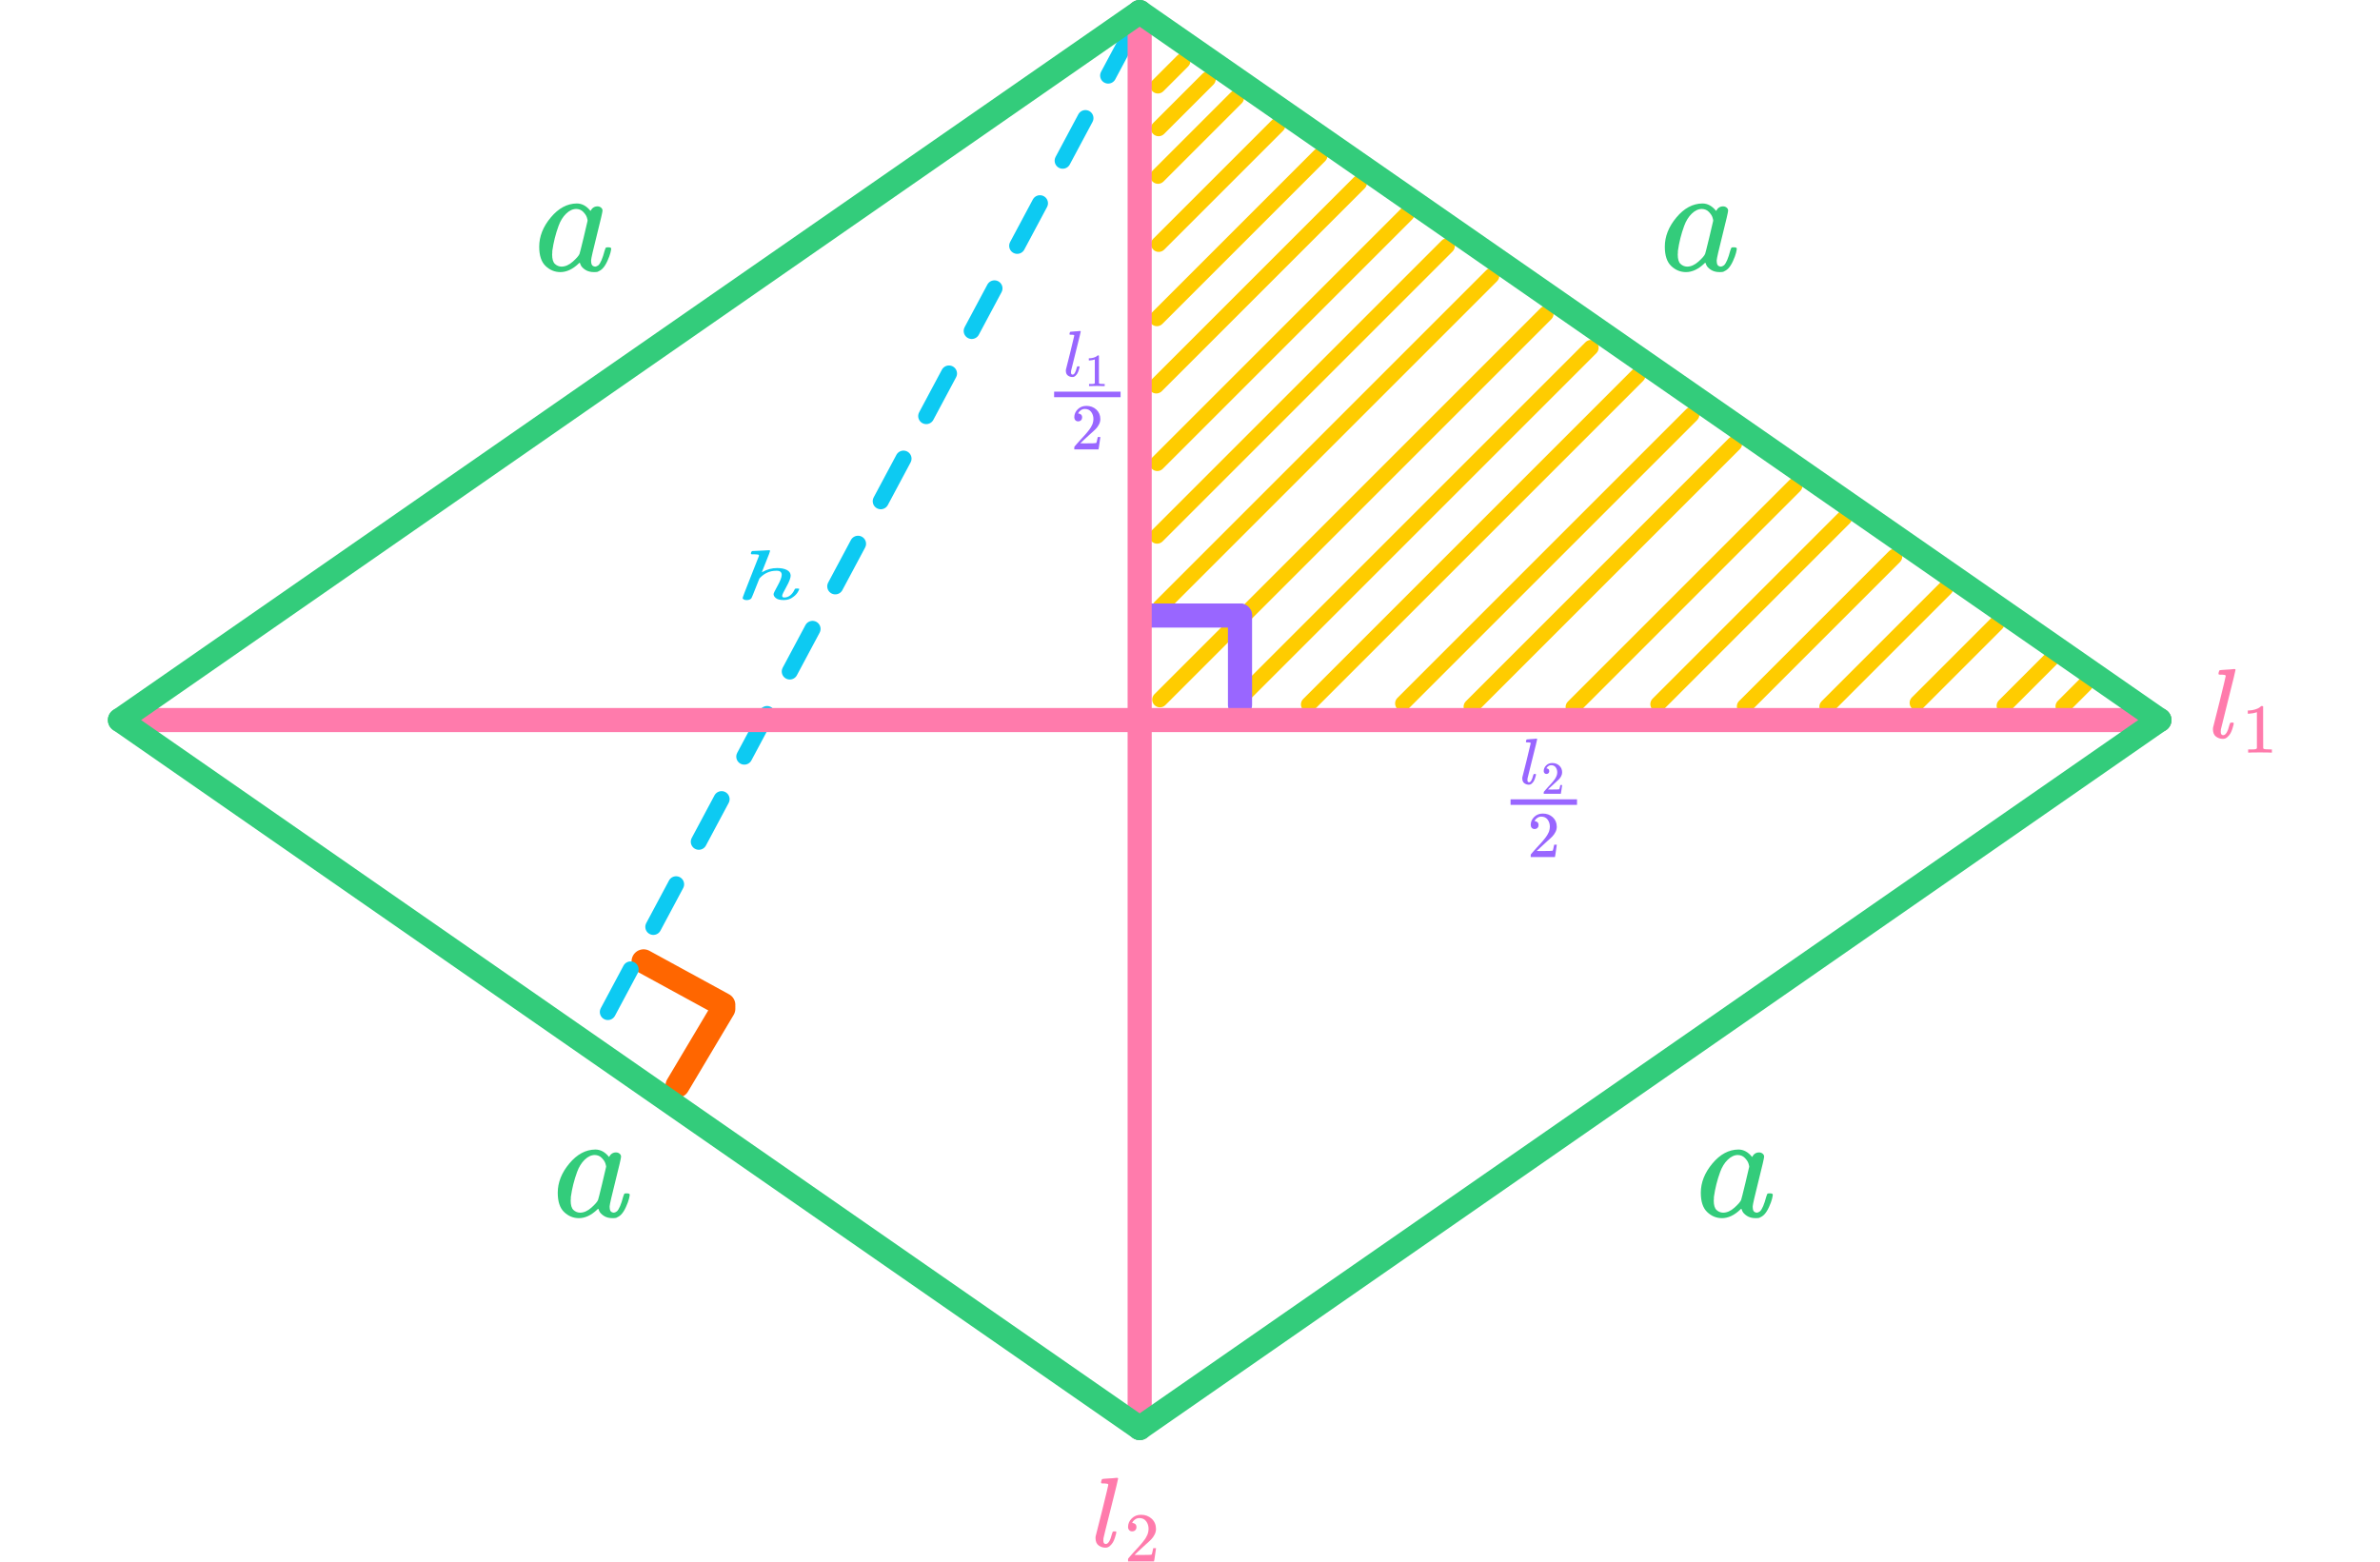
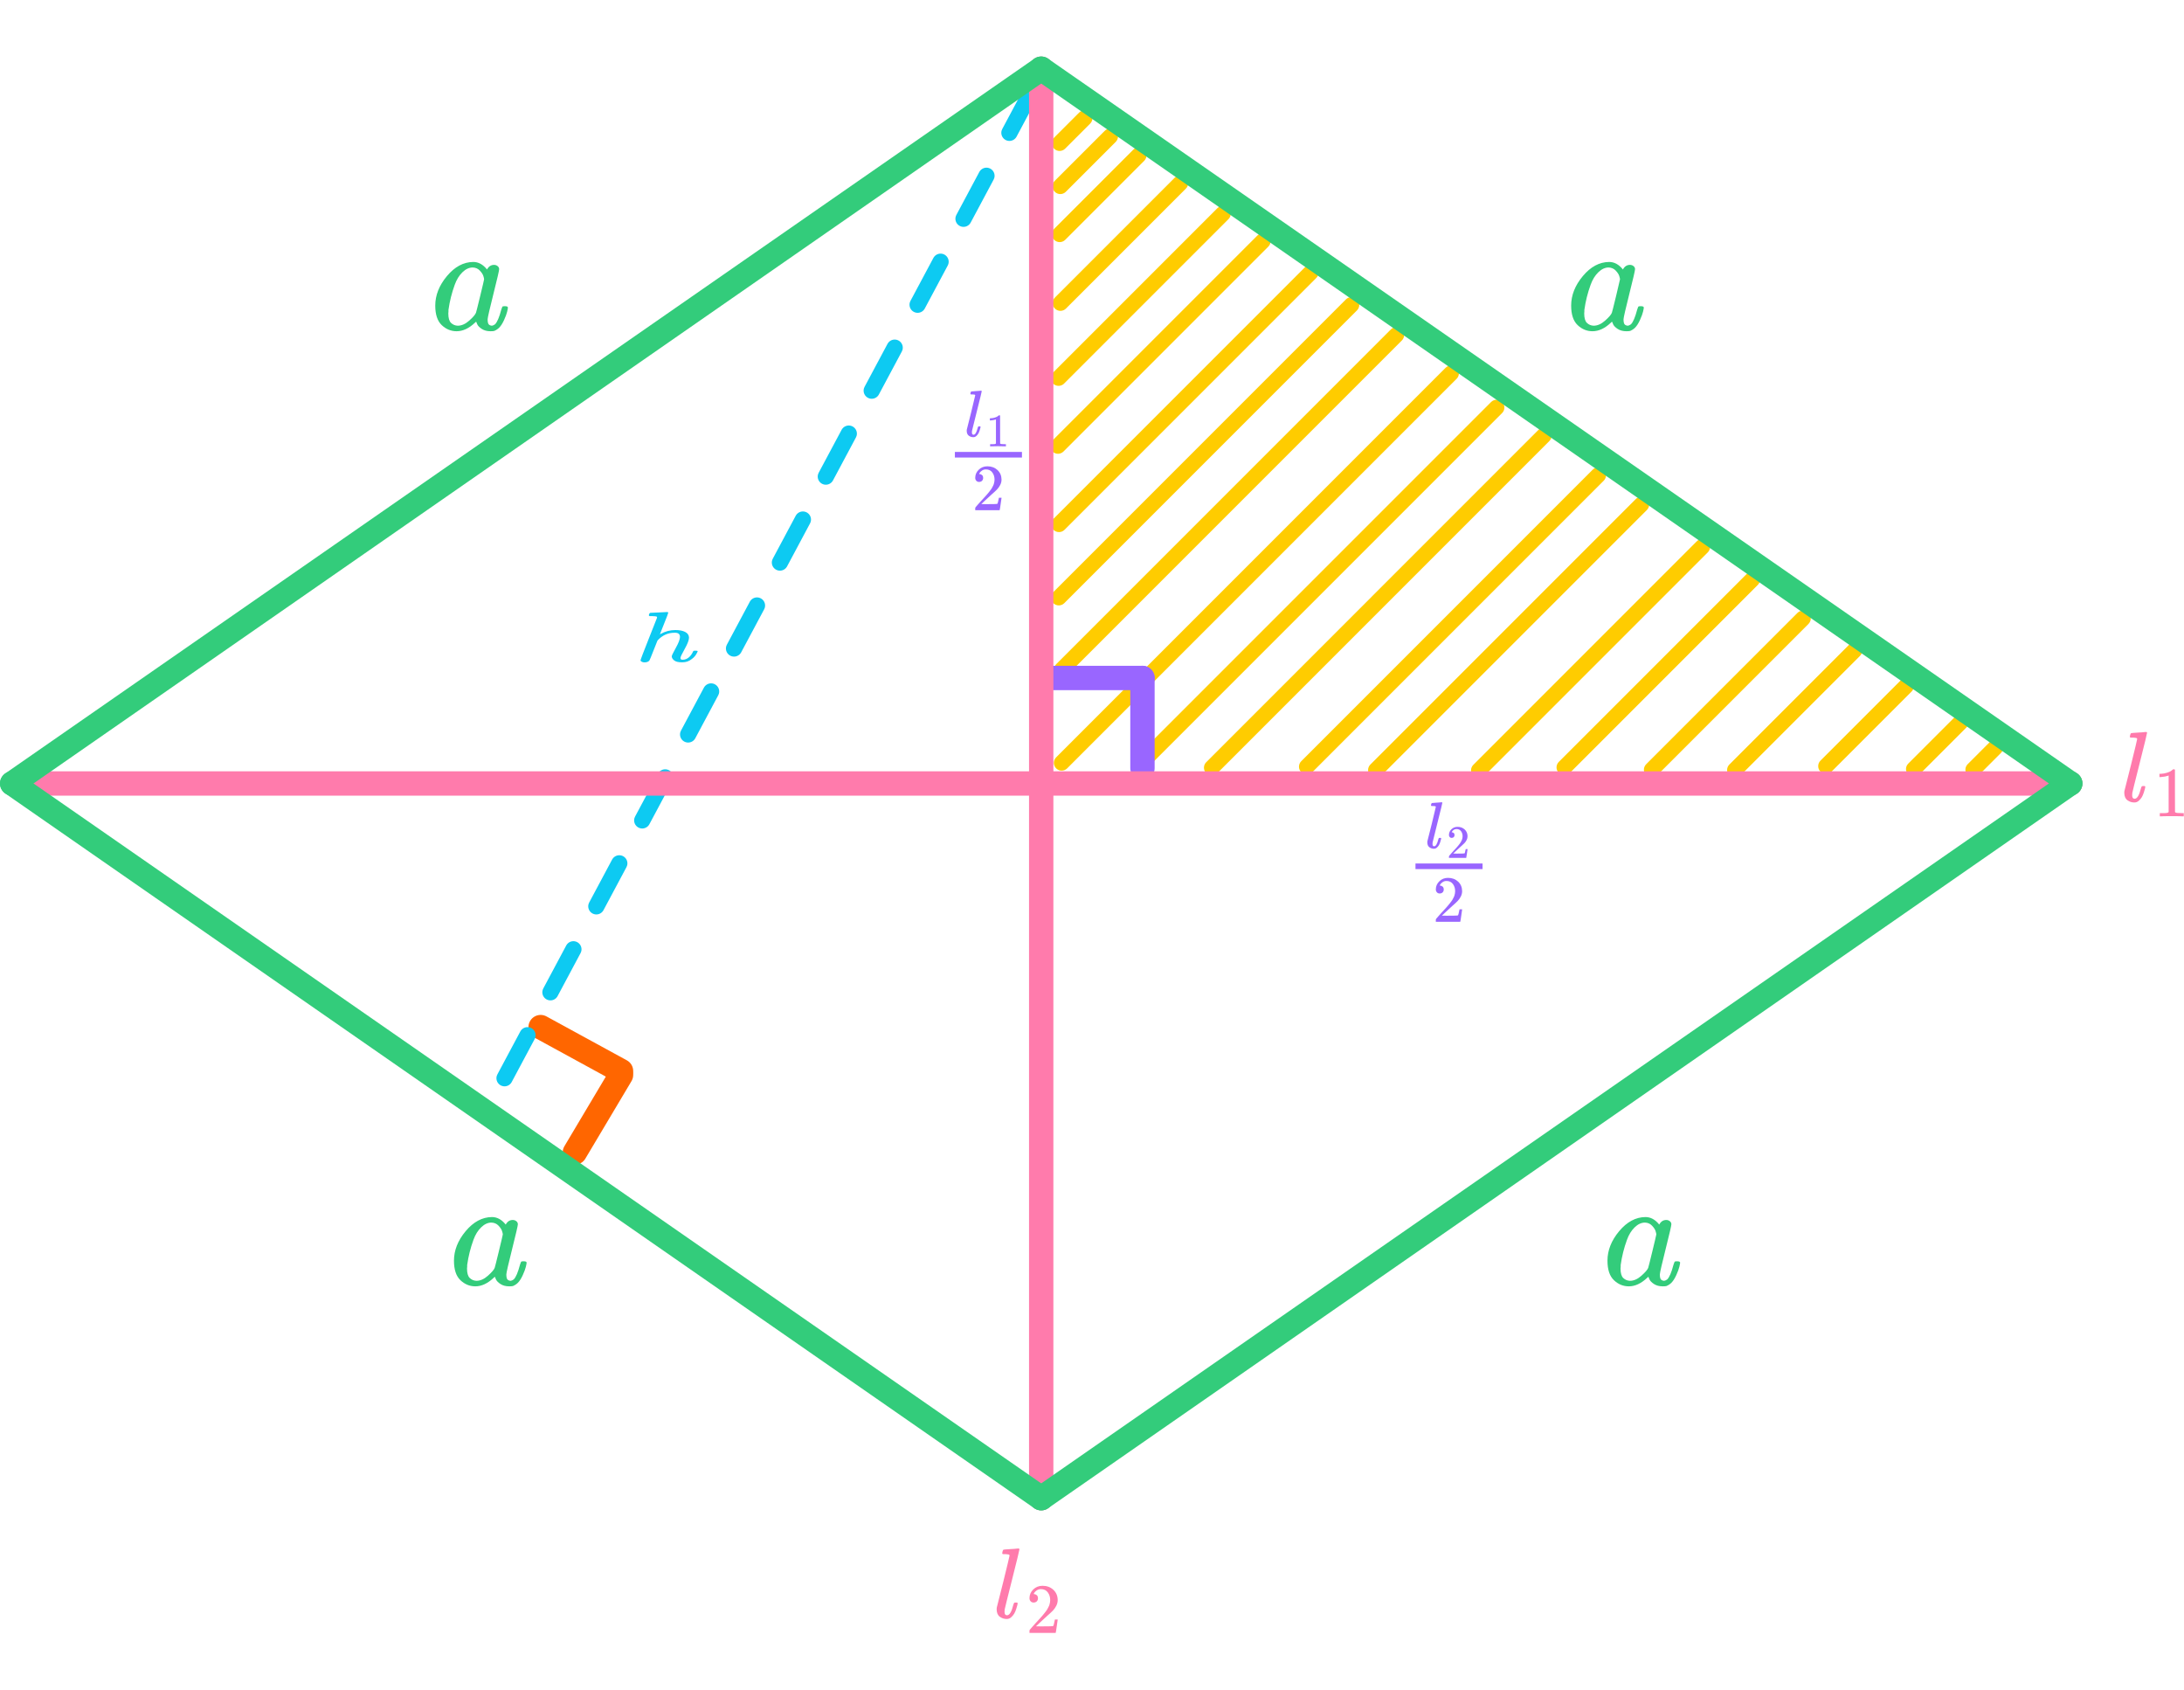
- <svg xmlns="http://www.w3.org/2000/svg" width="256" height="168" viewBox="0 0 1121 809" version="1.1" xml:space="preserve" style="fill-rule:evenodd;clip-rule:evenodd;stroke-linecap:round;stroke-linejoin:round;stroke-miterlimit:1.5;">
+ <svg xmlns="http://www.w3.org/2000/svg" width="256" height="198" viewBox="0 0 1121 809" version="1.1" xml:space="preserve" style="fill-rule:evenodd;clip-rule:evenodd;stroke-linecap:round;stroke-linejoin:round;stroke-miterlimit:1.5;">
  <path d="M295.072,562.347l23.682,-39.776" style="fill:none;stroke:#f60;stroke-width:12.5px;" />
  <path d="M318.754,520.571l-41.261,-22.536" style="fill:none;stroke:#f60;stroke-width:12.5px;" />
  <path d="M529.892,17.088l-278.237,520.872" style="fill:none;stroke:#0dcaf2;stroke-width:8.33px;stroke-linejoin:miter;stroke-dasharray:25,25,0,0,0,0;" />
  <g>
    <path id="MJX-45-TEX-I-1D44E" d="M825.083,617.892c0,-5.308 1.997,-10.353 5.991,-15.135c3.994,-4.783 8.488,-7.2 13.481,-7.253c2.68,0 5.045,1.288 7.094,3.863c0.841,-1.577 2.05,-2.365 3.627,-2.365c0.683,0 1.287,0.21 1.813,0.631c0.525,0.42 0.788,0.946 0.788,1.576c0,0.684 -0.972,4.888 -2.917,12.613c-1.944,7.726 -2.943,12.088 -2.995,13.086c-0,1.314 0.184,2.181 0.551,2.602c0.368,0.42 0.92,0.657 1.656,0.709c0.473,-0.052 0.998,-0.289 1.577,-0.709c1.103,-1.051 2.181,-3.574 3.232,-7.568c0.315,-1.051 0.578,-1.603 0.788,-1.655c0.105,-0.053 0.368,-0.079 0.788,-0.079l0.316,-0c0.998,-0 1.497,0.236 1.497,0.709c0,0.316 -0.131,1.025 -0.394,2.129c-0.263,1.103 -0.788,2.522 -1.576,4.257c-0.789,1.734 -1.63,3.048 -2.523,3.941c-0.683,0.683 -1.524,1.235 -2.523,1.656c-0.42,0.105 -1.051,0.157 -1.892,0.157c-1.786,0 -3.284,-0.394 -4.493,-1.182c-1.209,-0.789 -1.997,-1.603 -2.365,-2.444l-0.473,-1.182c-0.052,-0.053 -0.158,-0.027 -0.315,0.078c-0.105,0.105 -0.21,0.211 -0.316,0.316c-3.1,2.943 -6.253,4.414 -9.459,4.414c-2.891,0 -5.44,-1.051 -7.647,-3.153c-2.207,-2.102 -3.311,-5.439 -3.311,-10.012Zm25.069,-13.48c-0,-0.315 -0.132,-0.893 -0.395,-1.734c-0.262,-0.841 -0.867,-1.761 -1.813,-2.759c-0.946,-0.999 -2.154,-1.524 -3.626,-1.577c-1.839,0 -3.6,0.815 -5.282,2.444c-1.681,1.629 -2.995,3.758 -3.941,6.385c-1.524,4.152 -2.602,8.462 -3.232,12.929l-0,0.867c-0,0.42 -0.027,0.736 -0.079,0.946c-0,2.365 0.473,3.994 1.419,4.887c0.946,0.894 2.076,1.367 3.39,1.419c1.997,0 3.967,-0.867 5.912,-2.601c1.944,-1.734 3.101,-3.075 3.468,-4.021c0.106,-0.21 0.815,-3.021 2.129,-8.434c1.314,-5.414 1.997,-8.33 2.05,-8.751Z" style="fill:#33cc7b;fill-rule:nonzero;" />
    <path id="MJX-45-TEX-I-1D44E1" d="M233.012,617.892c-0,-5.308 1.997,-10.353 5.991,-15.135c3.994,-4.783 8.487,-7.2 13.48,-7.253c2.68,0 5.045,1.288 7.095,3.863c0.841,-1.577 2.049,-2.365 3.626,-2.365c0.683,0 1.288,0.21 1.813,0.631c0.526,0.42 0.788,0.946 0.788,1.576c0,0.684 -0.972,4.888 -2.916,12.613c-1.945,7.726 -2.943,12.088 -2.996,13.086c0,1.314 0.184,2.181 0.552,2.602c0.368,0.42 0.92,0.657 1.655,0.709c0.473,-0.052 0.999,-0.289 1.577,-0.709c1.104,-1.051 2.181,-3.574 3.232,-7.568c0.315,-1.051 0.578,-1.603 0.788,-1.655c0.105,-0.053 0.368,-0.079 0.789,-0.079l0.315,-0c0.998,-0 1.498,0.236 1.498,0.709c-0,0.316 -0.132,1.025 -0.394,2.129c-0.263,1.103 -0.789,2.522 -1.577,4.257c-0.788,1.734 -1.629,3.048 -2.523,3.941c-0.683,0.683 -1.524,1.235 -2.522,1.656c-0.421,0.105 -1.051,0.157 -1.892,0.157c-1.787,0 -3.285,-0.394 -4.494,-1.182c-1.208,-0.789 -1.997,-1.603 -2.365,-2.444l-0.472,-1.182c-0.053,-0.053 -0.158,-0.027 -0.316,0.078c-0.105,0.105 -0.21,0.211 -0.315,0.316c-3.101,2.943 -6.254,4.414 -9.46,4.414c-2.89,0 -5.439,-1.051 -7.647,-3.153c-2.207,-2.102 -3.31,-5.439 -3.31,-10.012Zm25.068,-13.48c-0,-0.315 -0.131,-0.893 -0.394,-1.734c-0.263,-0.841 -0.867,-1.761 -1.813,-2.759c-0.946,-0.999 -2.155,-1.524 -3.627,-1.577c-1.839,0 -3.6,0.815 -5.281,2.444c-1.682,1.629 -2.996,3.758 -3.942,6.385c-1.524,4.152 -2.601,8.462 -3.232,12.929l0,0.867c0,0.42 -0.026,0.736 -0.079,0.946c0,2.365 0.473,3.994 1.419,4.887c0.946,0.894 2.076,1.367 3.39,1.419c1.997,0 3.968,-0.867 5.912,-2.601c1.945,-1.734 3.101,-3.075 3.469,-4.021c0.105,-0.21 0.814,-3.021 2.128,-8.434c1.314,-5.414 1.997,-8.33 2.05,-8.751Z" style="fill:#33cc7b;fill-rule:nonzero;" />
    <path id="MJX-45-TEX-I-1D44E2" d="M223.409,127.795c-0,-5.308 1.997,-10.354 5.991,-15.136c3.994,-4.783 8.488,-7.2 13.48,-7.253c2.68,0 5.045,1.288 7.095,3.863c0.841,-1.576 2.05,-2.365 3.626,-2.365c0.683,0 1.288,0.21 1.813,0.631c0.526,0.42 0.789,0.946 0.789,1.576c-0,0.684 -0.973,4.888 -2.917,12.613c-1.945,7.726 -2.943,12.088 -2.996,13.087c0,1.313 0.184,2.181 0.552,2.601c0.368,0.42 0.92,0.657 1.656,0.709c0.473,-0.052 0.998,-0.289 1.576,-0.709c1.104,-1.051 2.181,-3.574 3.232,-7.568c0.316,-1.051 0.578,-1.603 0.789,-1.655c0.105,-0.053 0.368,-0.079 0.788,-0.079l0.315,-0c0.999,-0 1.498,0.236 1.498,0.709c0,0.316 -0.131,1.025 -0.394,2.129c-0.263,1.103 -0.788,2.522 -1.577,4.257c-0.788,1.734 -1.629,3.048 -2.522,3.941c-0.683,0.683 -1.524,1.235 -2.523,1.656c-0.42,0.105 -1.051,0.157 -1.892,0.157c-1.787,0 -3.284,-0.394 -4.493,-1.182c-1.209,-0.788 -1.997,-1.603 -2.365,-2.444l-0.473,-1.182c-0.053,-0.053 -0.158,-0.027 -0.315,0.078c-0.106,0.106 -0.211,0.211 -0.316,0.316c-3.101,2.943 -6.254,4.414 -9.46,4.414c-2.89,0 -5.439,-1.051 -7.646,-3.153c-2.207,-2.102 -3.311,-5.439 -3.311,-10.011Zm25.068,-13.481c0,-0.315 -0.131,-0.893 -0.394,-1.734c-0.263,-0.841 -0.867,-1.761 -1.813,-2.759c-0.946,-0.999 -2.155,-1.524 -3.626,-1.577c-1.84,0 -3.6,0.815 -5.282,2.444c-1.682,1.629 -2.996,3.758 -3.942,6.385c-1.524,4.152 -2.601,8.462 -3.232,12.929l0,0.867c0,0.42 -0.026,0.736 -0.078,0.946c-0,2.365 0.473,3.994 1.418,4.887c0.946,0.894 2.076,1.367 3.39,1.419c1.997,0 3.968,-0.867 5.913,-2.601c1.944,-1.734 3.1,-3.074 3.468,-4.02c0.105,-0.211 0.815,-3.022 2.129,-8.435c1.313,-5.413 1.997,-8.33 2.049,-8.751Z" style="fill:#33cc7b;fill-rule:nonzero;" />
    <path id="MJX-45-TEX-I-1D44E3" d="M806.44,127.795c-0,-5.308 1.997,-10.354 5.991,-15.136c3.994,-4.783 8.487,-7.2 13.48,-7.253c2.68,0 5.045,1.288 7.095,3.863c0.841,-1.576 2.049,-2.365 3.626,-2.365c0.683,0 1.288,0.21 1.813,0.631c0.526,0.42 0.788,0.946 0.788,1.576c0,0.684 -0.972,4.888 -2.916,12.613c-1.945,7.726 -2.943,12.088 -2.996,13.087c0,1.313 0.184,2.181 0.552,2.601c0.368,0.42 0.92,0.657 1.655,0.709c0.473,-0.052 0.999,-0.289 1.577,-0.709c1.104,-1.051 2.181,-3.574 3.232,-7.568c0.315,-1.051 0.578,-1.603 0.788,-1.655c0.105,-0.053 0.368,-0.079 0.789,-0.079l0.315,-0c0.999,-0 1.498,0.236 1.498,0.709c-0,0.316 -0.132,1.025 -0.394,2.129c-0.263,1.103 -0.789,2.522 -1.577,4.257c-0.788,1.734 -1.629,3.048 -2.523,3.941c-0.683,0.683 -1.524,1.235 -2.522,1.656c-0.421,0.105 -1.051,0.157 -1.892,0.157c-1.787,0 -3.285,-0.394 -4.494,-1.182c-1.208,-0.788 -1.997,-1.603 -2.364,-2.444l-0.473,-1.182c-0.053,-0.053 -0.158,-0.027 -0.316,0.078c-0.105,0.106 -0.21,0.211 -0.315,0.316c-3.101,2.943 -6.254,4.414 -9.46,4.414c-2.89,0 -5.439,-1.051 -7.647,-3.153c-2.207,-2.102 -3.31,-5.439 -3.31,-10.011Zm25.068,-13.481c-0,-0.315 -0.131,-0.893 -0.394,-1.734c-0.263,-0.841 -0.867,-1.761 -1.813,-2.759c-0.946,-0.999 -2.155,-1.524 -3.627,-1.577c-1.839,0 -3.6,0.815 -5.281,2.444c-1.682,1.629 -2.996,3.758 -3.942,6.385c-1.524,4.152 -2.601,8.462 -3.232,12.929l0,0.867c0,0.42 -0.026,0.736 -0.079,0.946c0,2.365 0.473,3.994 1.419,4.887c0.946,0.894 2.076,1.367 3.39,1.419c1.997,0 3.968,-0.867 5.912,-2.601c1.945,-1.734 3.101,-3.074 3.469,-4.02c0.105,-0.211 0.814,-3.022 2.128,-8.435c1.314,-5.413 1.997,-8.33 2.05,-8.751Z" style="fill:#33cc7b;fill-rule:nonzero;" />
    <g>
      <g>
        <path id="MJX-45-TEX-I-210E" d="M333.913,285.449c0.039,0 1.428,-0.061 4.169,-0.183c2.741,-0.122 4.15,-0.196 4.227,-0.22c0.463,-0 0.695,0.11 0.695,0.33c-0,0.269 -0.695,2.113 -2.085,5.534c-1.467,3.616 -2.2,5.46 -2.2,5.534c0,0.048 0.135,-0.013 0.405,-0.184c2.355,-1.319 4.864,-1.979 7.528,-1.979c2.084,0 3.763,0.33 5.037,0.99c1.274,0.659 1.93,1.624 1.969,2.895c-0,1.246 -0.733,3.176 -2.2,5.79c-1.467,2.615 -2.201,4.178 -2.201,4.691c0.039,0.342 0.135,0.574 0.29,0.697c0.154,0.122 0.444,0.183 0.868,0.183c1.081,-0 2.085,-0.367 3.011,-1.1c0.927,-0.733 1.68,-1.734 2.259,-3.005c0.115,-0.268 0.231,-0.427 0.347,-0.476c0.116,-0.049 0.425,-0.073 0.926,-0.073c0.772,-0 1.158,0.097 1.158,0.293c0,0.024 -0.077,0.207 -0.231,0.549c-0.618,1.442 -1.602,2.627 -2.953,3.555c-1.313,1.051 -2.876,1.576 -4.69,1.576l-0.29,0c-1.814,0 -3.127,-0.33 -3.937,-0.989c-0.811,-0.66 -1.216,-1.356 -1.216,-2.089c-0,-0.391 0.695,-1.833 2.084,-4.325c1.39,-2.492 2.104,-4.361 2.143,-5.607c-0,-1.441 -0.85,-2.162 -2.548,-2.162l-0.29,-0c-3.203,-0 -5.983,1.197 -8.338,3.591l-0.405,0.477l-1.969,4.947c-1.235,3.176 -1.949,4.911 -2.142,5.204c-0.502,0.66 -1.351,0.99 -2.548,0.99c-0.54,-0 -1.003,-0.11 -1.389,-0.33c-0.386,-0.22 -0.599,-0.44 -0.637,-0.66c-0,-0.342 1.409,-4.055 4.227,-11.141l4.284,-10.847c0,-0.318 -0.135,-0.514 -0.405,-0.587c-0.27,-0.073 -1.023,-0.134 -2.258,-0.183l-1.216,-0c-0.232,-0.147 -0.347,-0.244 -0.347,-0.293c-0,-0.049 0.038,-0.281 0.115,-0.697c0.193,-0.464 0.444,-0.696 0.753,-0.696Z" style="fill:#0dcaf2;fill-rule:nonzero;" />
      </g>
    </g>
    <g>
      <g>
        <g>
          <g>
            <path id="MJX-45-TEX-I-1D459" d="M735.281,404.137c-0,0.744 0.281,1.116 0.845,1.116c0.835,-0 1.545,-1.184 2.132,-3.552c0.135,-0.451 0.248,-0.688 0.338,-0.711c0.045,-0.022 0.158,-0.034 0.338,-0.034l0.542,0c0.067,0 0.124,0.023 0.169,0.068c0.045,0.045 0.067,0.124 0.067,0.237c-0.022,0.135 -0.056,0.316 -0.101,0.541c-0.045,0.226 -0.169,0.654 -0.372,1.286c-0.203,0.631 -0.429,1.161 -0.677,1.59c-0.248,0.428 -0.598,0.846 -1.049,1.252c-0.451,0.405 -0.969,0.597 -1.556,0.575c-0.812,-0 -1.567,-0.248 -2.266,-0.745c-0.7,-0.496 -1.061,-1.33 -1.083,-2.503c-0,-0.271 0.011,-0.462 0.034,-0.575l2.199,-8.728c1.421,-5.752 2.131,-8.717 2.131,-8.898c0,-0.068 -0.011,-0.124 -0.034,-0.169c-0.022,-0.045 -0.067,-0.09 -0.135,-0.135c-0.068,-0.045 -0.124,-0.068 -0.169,-0.068c-0.045,-0 -0.136,-0.011 -0.271,-0.034c-0.135,-0.022 -0.225,-0.034 -0.271,-0.034c-0.045,0 -0.146,-0.011 -0.304,-0.034c-0.158,-0.022 -0.271,-0.022 -0.338,0l-0.44,0c-0.068,0 -0.158,-0.011 -0.271,-0.033c-0.113,-0.023 -0.18,-0.057 -0.203,-0.102c-0.022,-0.045 -0.034,-0.113 -0.034,-0.203c0,-0.045 0.023,-0.203 0.068,-0.473c0.113,-0.429 0.237,-0.666 0.372,-0.711c0.136,-0.045 0.947,-0.113 2.436,-0.203c0.338,-0.022 0.722,-0.045 1.15,-0.068c0.429,-0.022 0.767,-0.056 1.015,-0.101c0.248,-0.045 0.372,-0.056 0.372,-0.034c0.271,0 0.406,0.09 0.406,0.271c0,0.248 -0.823,3.631 -2.469,10.149c-1.647,6.518 -2.493,9.935 -2.538,10.251l0,0.27c0,0.136 -0.011,0.248 -0.033,0.339l-0,0.203Z" style="fill:#96f;fill-rule:nonzero;" />
          </g>
          <g>
            <path id="MJX-45-TEX-N-32" d="M745.127,400.946c-0.43,0 -0.773,-0.143 -1.028,-0.43c-0.255,-0.287 -0.383,-0.638 -0.383,-1.053c0,-1.132 0.423,-2.113 1.268,-2.942c0.845,-0.829 1.897,-1.243 3.157,-1.243c1.451,-0 2.663,0.446 3.636,1.339c0.972,0.893 1.467,2.049 1.483,3.468c-0,0.686 -0.16,1.34 -0.479,1.961c-0.319,0.622 -0.701,1.164 -1.148,1.627c-0.446,0.462 -1.084,1.052 -1.913,1.77c-0.574,0.494 -1.372,1.228 -2.392,2.2l-1.411,1.34l1.817,0.024c2.504,-0 3.835,-0.04 3.995,-0.12c0.111,-0.032 0.303,-0.741 0.574,-2.129l-0,-0.071l0.957,-0l-0,0.071c-0.016,0.048 -0.12,0.774 -0.311,2.177c-0.192,1.403 -0.311,2.137 -0.359,2.2l-0,0.072l-8.874,0l0,-0.741c0,-0.112 0.048,-0.232 0.144,-0.359c0.095,-0.128 0.335,-0.407 0.717,-0.837c0.463,-0.511 0.861,-0.957 1.196,-1.34c0.144,-0.159 0.415,-0.454 0.813,-0.885c0.399,-0.43 0.67,-0.725 0.814,-0.885c0.143,-0.159 0.374,-0.422 0.693,-0.789c0.319,-0.367 0.542,-0.638 0.67,-0.813c0.127,-0.176 0.311,-0.415 0.55,-0.718c0.239,-0.303 0.407,-0.558 0.502,-0.765c0.096,-0.207 0.216,-0.439 0.359,-0.694c0.144,-0.255 0.247,-0.51 0.311,-0.765c0.064,-0.255 0.12,-0.494 0.167,-0.718c0.048,-0.223 0.072,-0.486 0.072,-0.789c0,-1.005 -0.271,-1.874 -0.813,-2.607c-0.542,-0.734 -1.316,-1.1 -2.32,-1.1c-0.526,-0 -0.989,0.135 -1.387,0.406c-0.399,0.271 -0.678,0.535 -0.837,0.79c-0.16,0.255 -0.24,0.406 -0.24,0.454c0,0.016 0.04,0.024 0.12,0.024c0.287,0 0.582,0.112 0.885,0.335c0.303,0.223 0.454,0.59 0.454,1.1c0,0.399 -0.127,0.734 -0.382,1.005c-0.255,0.271 -0.614,0.414 -1.077,0.43Z" style="fill:#96f;fill-rule:nonzero;" />
          </g>
        </g>
        <g>
          <path id="MJX-45-TEX-N-321" d="M738.977,429.474c-0.609,-0 -1.094,-0.203 -1.455,-0.609c-0.361,-0.406 -0.541,-0.902 -0.541,-1.489c-0,-1.601 0.597,-2.988 1.793,-4.161c1.195,-1.172 2.684,-1.759 4.465,-1.759c2.053,0 3.767,0.632 5.143,1.895c1.375,1.263 2.075,2.898 2.097,4.905c0,0.97 -0.225,1.895 -0.677,2.774c-0.451,0.88 -0.992,1.647 -1.623,2.301c-0.632,0.654 -1.534,1.488 -2.707,2.503c-0.812,0.699 -1.939,1.737 -3.383,3.113l-1.996,1.894l2.571,0.034c3.541,-0 5.424,-0.057 5.65,-0.169c0.158,-0.045 0.428,-1.049 0.812,-3.011l-0,-0.102l1.353,0l0,0.102c-0.022,0.067 -0.169,1.094 -0.44,3.078c-0.27,1.985 -0.439,3.023 -0.507,3.113l-0,0.101l-12.551,0l-0,-1.048c-0,-0.158 0.067,-0.328 0.203,-0.508c0.135,-0.18 0.473,-0.575 1.015,-1.184c0.654,-0.722 1.218,-1.353 1.691,-1.895c0.203,-0.225 0.587,-0.642 1.15,-1.251c0.564,-0.609 0.948,-1.026 1.151,-1.252c0.203,-0.226 0.53,-0.598 0.981,-1.116c0.451,-0.519 0.767,-0.903 0.947,-1.151c0.18,-0.248 0.44,-0.586 0.778,-1.015c0.338,-0.428 0.575,-0.789 0.711,-1.082c0.135,-0.293 0.304,-0.62 0.507,-0.981c0.203,-0.361 0.35,-0.722 0.44,-1.083c0.09,-0.361 0.169,-0.699 0.237,-1.015c0.067,-0.315 0.101,-0.688 0.101,-1.116c0,-1.421 -0.383,-2.65 -1.15,-3.688c-0.767,-1.037 -1.861,-1.556 -3.282,-1.556c-0.744,0 -1.398,0.192 -1.962,0.575c-0.564,0.384 -0.958,0.756 -1.184,1.117c-0.226,0.361 -0.338,0.575 -0.338,0.642c-0,0.023 0.056,0.034 0.169,0.034c0.406,0 0.823,0.158 1.252,0.474c0.428,0.316 0.642,0.834 0.642,1.556c0,0.564 -0.18,1.038 -0.541,1.421c-0.361,0.383 -0.868,0.586 -1.522,0.609Z" style="fill:#96f;fill-rule:nonzero;" />
        </g>
        <rect x="726.537" y="414.081" width="34.424" height="2.871" style="fill:#96f;" />
      </g>
    </g>
    <g>
      <g>
        <g>
          <path id="MJX-45-TEX-I-1D4591" d="M1094.4,379.172c0,1.129 0.428,1.693 1.283,1.693c1.266,0 2.344,-1.796 3.234,-5.388c0.205,-0.685 0.376,-1.044 0.513,-1.078c0.068,-0.034 0.239,-0.051 0.513,-0.051l0.821,-0c0.103,-0 0.188,0.034 0.257,0.102c0.068,0.069 0.102,0.188 0.102,0.36c-0.034,0.205 -0.085,0.479 -0.154,0.821c-0.068,0.342 -0.256,0.992 -0.564,1.95c-0.308,0.958 -0.65,1.762 -1.027,2.412c-0.376,0.65 -0.906,1.283 -1.59,1.899c-0.685,0.616 -1.472,0.907 -2.361,0.872c-1.232,0 -2.378,-0.376 -3.439,-1.129c-1.06,-0.752 -1.608,-2.018 -1.642,-3.798c-0,-0.41 0.017,-0.701 0.051,-0.872l3.336,-13.241c2.156,-8.725 3.233,-13.224 3.233,-13.497c0,-0.103 -0.017,-0.189 -0.051,-0.257c-0.034,-0.068 -0.103,-0.137 -0.205,-0.205c-0.103,-0.069 -0.188,-0.103 -0.257,-0.103c-0.068,0 -0.205,-0.017 -0.41,-0.051c-0.206,-0.035 -0.343,-0.052 -0.411,-0.052c-0.068,0 -0.222,-0.017 -0.462,-0.051c-0.239,-0.034 -0.41,-0.034 -0.513,0l-0.667,0c-0.103,0 -0.24,-0.017 -0.411,-0.051c-0.171,-0.034 -0.274,-0.086 -0.308,-0.154c-0.034,-0.069 -0.051,-0.171 -0.051,-0.308c-0,-0.069 0.034,-0.308 0.103,-0.719c0.171,-0.65 0.359,-1.009 0.564,-1.077c0.205,-0.069 1.437,-0.171 3.695,-0.308c0.513,-0.035 1.095,-0.069 1.745,-0.103c0.65,-0.034 1.163,-0.086 1.54,-0.154c0.376,-0.068 0.564,-0.085 0.564,-0.051c0.411,-0 0.616,0.137 0.616,0.41c0,0.377 -1.249,5.509 -3.746,15.397c-2.498,9.888 -3.781,15.071 -3.849,15.55l-0,0.411c-0,0.205 -0.017,0.376 -0.052,0.513l0,0.308Z" style="fill:#ff7bac;fill-rule:nonzero;" />
        </g>
        <g>
          <path id="MJX-45-TEX-N-31" d="M1113.12,368.926l-0.472,0.181c-0.339,0.121 -0.822,0.242 -1.451,0.363c-0.629,0.121 -1.331,0.206 -2.105,0.254l-0.689,-0l-0,-1.669l0.689,-0c1.137,-0.048 2.189,-0.23 3.157,-0.544c0.967,-0.315 1.645,-0.605 2.032,-0.871c0.387,-0.266 0.725,-0.532 1.016,-0.798c0.048,-0.073 0.193,-0.109 0.435,-0.109c0.218,-0 0.423,0.072 0.617,0.217l-0,10.849l0.036,10.886c0.17,0.169 0.315,0.278 0.436,0.326c0.121,0.049 0.411,0.097 0.87,0.145c0.46,0.049 1.21,0.073 2.25,0.073l0.943,-0l0,1.669l-0.399,0c-0.508,-0.073 -2.431,-0.109 -5.769,-0.109c-3.29,0 -5.189,0.036 -5.696,0.109l-0.436,0l0,-1.669l2.322,-0c0.387,-0 0.69,-0.012 0.907,-0.036c0.218,-0.025 0.412,-0.061 0.581,-0.109c0.169,-0.049 0.266,-0.073 0.29,-0.073c0.024,0 0.097,-0.06 0.218,-0.181c0.121,-0.121 0.193,-0.17 0.218,-0.145l-0,-18.759Z" style="fill:#ff7bac;fill-rule:nonzero;" />
        </g>
      </g>
    </g>
    <g>
      <g>
        <g>
          <path id="MJX-45-TEX-I-1D4592" d="M515.615,798.16c0,1.129 0.428,1.694 1.283,1.694c1.266,-0 2.344,-1.796 3.233,-5.389c0.206,-0.684 0.377,-1.043 0.514,-1.078c0.068,-0.034 0.239,-0.051 0.513,-0.051l0.821,-0c0.103,-0 0.188,0.034 0.257,0.103c0.068,0.068 0.102,0.188 0.102,0.359c-0.034,0.205 -0.085,0.479 -0.154,0.821c-0.068,0.342 -0.256,0.992 -0.564,1.95c-0.308,0.958 -0.65,1.762 -1.027,2.412c-0.376,0.65 -0.906,1.283 -1.591,1.899c-0.684,0.616 -1.471,0.907 -2.36,0.873c-1.232,-0 -2.378,-0.377 -3.439,-1.129c-1.061,-0.753 -1.608,-2.019 -1.642,-3.798c-0,-0.411 0.017,-0.702 0.051,-0.873l3.336,-13.241c2.156,-8.724 3.233,-13.223 3.233,-13.497c0,-0.103 -0.017,-0.188 -0.051,-0.257c-0.034,-0.068 -0.103,-0.137 -0.205,-0.205c-0.103,-0.068 -0.189,-0.103 -0.257,-0.103c-0.068,0 -0.205,-0.017 -0.411,-0.051c-0.205,-0.034 -0.342,-0.051 -0.41,-0.051c-0.069,-0 -0.222,-0.017 -0.462,-0.052c-0.239,-0.034 -0.411,-0.034 -0.513,0l-0.667,0c-0.103,0 -0.24,-0.017 -0.411,-0.051c-0.171,-0.034 -0.274,-0.085 -0.308,-0.154c-0.034,-0.068 -0.051,-0.171 -0.051,-0.308c-0,-0.068 0.034,-0.308 0.102,-0.718c0.172,-0.65 0.36,-1.01 0.565,-1.078c0.205,-0.069 1.437,-0.171 3.695,-0.308c0.513,-0.034 1.095,-0.068 1.745,-0.103c0.65,-0.034 1.163,-0.085 1.54,-0.154c0.376,-0.068 0.564,-0.085 0.564,-0.051c0.411,0 0.616,0.137 0.616,0.411c0,0.376 -1.249,5.508 -3.746,15.396c-2.498,9.888 -3.781,15.071 -3.849,15.55l-0,0.411c-0,0.205 -0.018,0.376 -0.052,0.513l0,0.308Z" style="fill:#ff7bac;fill-rule:nonzero;" />
        </g>
        <g>
          <path id="MJX-45-TEX-N-322" d="M530.553,793.32c-0.653,0 -1.173,-0.217 -1.56,-0.653c-0.387,-0.435 -0.581,-0.967 -0.581,-1.596c0,-1.718 0.641,-3.205 1.923,-4.463c1.282,-1.258 2.879,-1.887 4.79,-1.887c2.201,0 4.039,0.677 5.515,2.032c1.476,1.355 2.225,3.108 2.25,5.261c-0,1.04 -0.242,2.032 -0.726,2.975c-0.484,0.944 -1.064,1.766 -1.742,2.468c-0.677,0.701 -1.645,1.596 -2.902,2.685c-0.871,0.75 -2.081,1.862 -3.629,3.338l-2.141,2.032l2.758,0.036c3.798,0 5.818,-0.06 6.059,-0.181c0.17,-0.049 0.46,-1.125 0.871,-3.23l0,-0.108l1.452,-0l-0,0.108c-0.025,0.073 -0.182,1.174 -0.472,3.302c-0.29,2.129 -0.472,3.242 -0.544,3.339l-0,0.108l-13.462,0l0,-1.124c0,-0.17 0.073,-0.351 0.218,-0.545c0.145,-0.193 0.508,-0.617 1.088,-1.27c0.702,-0.774 1.307,-1.451 1.815,-2.032c0.217,-0.241 0.629,-0.689 1.233,-1.342c0.605,-0.653 1.016,-1.101 1.234,-1.343c0.218,-0.242 0.568,-0.641 1.052,-1.197c0.484,-0.556 0.823,-0.968 1.016,-1.234c0.194,-0.266 0.472,-0.629 0.835,-1.088c0.363,-0.46 0.617,-0.847 0.762,-1.161c0.145,-0.315 0.326,-0.665 0.544,-1.053c0.218,-0.387 0.375,-0.774 0.472,-1.161c0.096,-0.387 0.181,-0.749 0.254,-1.088c0.072,-0.339 0.109,-0.738 0.109,-1.198c-0,-1.523 -0.412,-2.842 -1.234,-3.955c-0.823,-1.112 -1.996,-1.669 -3.52,-1.669c-0.798,0 -1.499,0.206 -2.104,0.617c-0.605,0.411 -1.028,0.811 -1.27,1.198c-0.242,0.387 -0.363,0.616 -0.363,0.689c-0,0.024 0.06,0.036 0.181,0.036c0.436,0 0.883,0.17 1.343,0.508c0.46,0.339 0.689,0.895 0.689,1.669c0,0.605 -0.193,1.113 -0.58,1.524c-0.387,0.412 -0.932,0.629 -1.633,0.653Z" style="fill:#ff7bac;fill-rule:nonzero;" />
        </g>
      </g>
    </g>
    <path d="M553.899,28.763c1.561,-1.561 4.096,-1.561 5.657,0c1.561,1.561 1.561,4.096 0,5.657l-12.854,12.855c-1.561,1.561 -4.096,1.561 -5.657,-0c-1.561,-1.561 -1.561,-4.096 -0,-5.657l12.854,-12.855Z" style="fill:#fc0;" />
    <path d="M567.021,38.133c1.561,-1.561 4.096,-1.561 5.657,0c1.561,1.561 1.561,4.096 -0,5.657l-25.616,25.616c-1.561,1.561 -4.096,1.561 -5.657,0c-1.561,-1.561 -1.561,-4.096 0,-5.657l25.616,-25.616Z" style="fill:#fc0;" />
    <path d="M581.645,47.844c1.561,-1.561 4.096,-1.561 5.657,0c1.561,1.562 1.561,4.096 -0,5.657l-40.554,40.555c-1.561,1.561 -4.096,1.561 -5.657,-0c-1.561,-1.561 -1.561,-4.096 -0,-5.657l40.554,-40.555Z" style="fill:#fc0;" />
    <path d="M603.062,62.077c1.561,-1.561 4.096,-1.561 5.657,0c1.561,1.561 1.561,4.096 -0,5.657l-61.595,61.595c-1.561,1.561 -4.095,1.561 -5.657,-0c-1.561,-1.561 -1.561,-4.096 0,-5.657l61.595,-61.595Z" style="fill:#fc0;" />
    <path d="M624.884,77.788c1.561,-1.561 4.096,-1.561 5.657,-0c1.561,1.561 1.561,4.096 -0,5.657l-84.371,84.371c-1.561,1.561 -4.096,1.561 -5.657,-0c-1.561,-1.561 -1.561,-4.096 0,-5.657l84.371,-84.371Z" style="fill:#fc0;" />
    <path d="M645.353,91.874c1.561,-1.561 4.096,-1.561 5.657,-0c1.561,1.561 1.561,4.096 0,5.657l-105.138,105.138c-1.561,1.561 -4.096,1.561 -5.657,-0c-1.561,-1.561 -1.561,-4.096 0,-5.657l105.138,-105.138Z" style="fill:#fc0;" />
    <path d="M669.981,107.951c1.561,-1.561 4.096,-1.561 5.657,0c1.561,1.561 1.561,4.096 -0,5.657l-129.248,129.248c-1.561,1.561 -4.096,1.561 -5.657,0c-1.561,-1.561 -1.561,-4.096 -0,-5.657l129.248,-129.248Z" style="fill:#fc0;" />
    <path d="M690.853,124.604c1.561,-1.561 4.095,-1.561 5.656,0c1.562,1.561 1.562,4.096 0,5.657l-150.219,150.22c-1.561,1.561 -4.096,1.561 -5.657,-0c-1.561,-1.561 -1.561,-4.096 0,-5.657l150.22,-150.22Z" style="fill:#fc0;" />
    <path d="M713.898,140.025c1.561,-1.561 4.095,-1.561 5.657,0c1.561,1.561 1.561,4.096 -0,5.657l-171.707,171.707c-1.561,1.561 -4.096,1.561 -5.657,-0c-1.561,-1.561 -1.561,-4.096 -0,-5.657l171.707,-171.707Z" style="fill:#fc0;" />
    <path d="M742.003,159.7c1.561,-1.561 4.095,-1.561 5.657,0c1.561,1.562 1.561,4.096 -0,5.657l-199.906,199.906c-1.561,1.561 -4.096,1.561 -5.657,-0c-1.561,-1.561 -1.561,-4.096 0,-5.657l199.906,-199.906Z" style="fill:#fc0;" />
    <path d="M765.346,177.281c1.561,-1.561 4.096,-1.561 5.657,-0c1.561,1.561 1.561,4.095 -0,5.656l-183.949,183.949c-1.561,1.561 -4.095,1.561 -5.657,-0c-1.561,-1.561 -1.561,-4.096 0,-5.657l183.949,-183.948Z" style="fill:#fc0;" />
    <path d="M789.576,191.657c1.561,-1.561 4.096,-1.561 5.657,0c1.561,1.561 1.561,4.096 0,5.657l-170.445,170.445c-1.561,1.561 -4.096,1.561 -5.657,0c-1.561,-1.561 -1.561,-4.095 0,-5.656l170.445,-170.446Z" style="fill:#fc0;" />
    <path d="M817.514,211.981c1.561,-1.561 4.096,-1.561 5.657,0c1.561,1.561 1.561,4.096 0,5.657l-149.604,149.604c-1.561,1.561 -4.096,1.561 -5.657,0c-1.561,-1.561 -1.561,-4.096 0,-5.657l149.604,-149.604Z" style="fill:#fc0;" />
    <path d="M839.653,227.029c1.561,-1.561 4.096,-1.561 5.657,-0c1.561,1.561 1.561,4.095 -0,5.656l-136.275,136.275c-1.561,1.561 -4.095,1.561 -5.656,-0c-1.561,-1.561 -1.561,-4.096 -0,-5.657l136.274,-136.274Z" style="fill:#fc0;" />
    <path d="M870.909,248.77c1.561,-1.561 4.096,-1.561 5.657,0c1.561,1.561 1.561,4.096 -0,5.657l-114.688,114.688c-1.561,1.561 -4.096,1.561 -5.657,-0c-1.561,-1.561 -1.561,-4.096 0,-5.657l114.688,-114.688Z" style="fill:#fc0;" />
    <path d="M896.613,265.436c1.561,-1.561 4.096,-1.561 5.657,-0c1.561,1.561 1.561,4.096 -0,5.657l-96.508,96.507c-1.561,1.561 -4.095,1.561 -5.657,0c-1.561,-1.561 -1.561,-4.095 0,-5.657l96.508,-96.507Z" style="fill:#fc0;" />
    <path d="M922.6,285.492c1.561,-1.561 4.096,-1.561 5.657,0c1.561,1.561 1.561,4.096 -0,5.657l-77.653,77.653c-1.561,1.561 -4.096,1.561 -5.657,-0c-1.561,-1.561 -1.561,-4.096 0,-5.657l77.653,-77.653Z" style="fill:#fc0;" />
    <path d="M949.009,301.929c1.561,-1.561 4.096,-1.561 5.657,-0c1.561,1.561 1.561,4.096 -0,5.657l-61.357,61.357c-1.561,1.561 -4.096,1.561 -5.657,-0c-1.561,-1.561 -1.561,-4.096 -0,-5.657l61.357,-61.357Z" style="fill:#fc0;" />
    <path d="M975.505,320.199c1.561,-1.561 4.096,-1.561 5.657,0c1.561,1.562 1.561,4.096 0,5.657l-41.092,41.093c-1.561,1.561 -4.096,1.561 -5.657,-0c-1.561,-1.561 -1.561,-4.096 0,-5.657l41.092,-41.093Z" style="fill:#fc0;" />
    <path d="M1003.62,338.663c1.561,-1.561 4.095,-1.561 5.657,-0c1.561,1.561 1.561,4.096 -0,5.657l-24.143,24.142c-1.561,1.561 -4.096,1.561 -5.657,0c-1.561,-1.561 -1.561,-4.096 0,-5.657l24.143,-24.142Z" style="fill:#fc0;" />
    <path d="M1021.35,351.732c1.561,-1.561 4.096,-1.561 5.657,0c1.561,1.561 1.561,4.096 0,5.657l-11.378,11.379c-1.561,1.561 -4.096,1.561 -5.657,-0c-1.561,-1.561 -1.561,-4.096 -0,-5.657l11.378,-11.379Z" style="fill:#fc0;" />
    <g>
      <g>
        <g>
          <g>
            <path id="MJX-45-TEX-I-1D4593" d="M498.863,192.947c0,0.744 0.282,1.116 0.846,1.116c0.835,0 1.545,-1.184 2.131,-3.552c0.136,-0.451 0.249,-0.688 0.339,-0.711c0.045,-0.022 0.158,-0.033 0.338,-0.033l0.541,-0c0.068,-0 0.124,0.022 0.17,0.067c0.045,0.045 0.067,0.124 0.067,0.237c-0.022,0.135 -0.056,0.316 -0.101,0.541c-0.045,0.226 -0.169,0.654 -0.372,1.286c-0.203,0.631 -0.429,1.161 -0.677,1.59c-0.248,0.428 -0.598,0.846 -1.049,1.252c-0.451,0.406 -0.97,0.597 -1.556,0.575c-0.812,-0 -1.567,-0.248 -2.267,-0.744c-0.699,-0.497 -1.06,-1.331 -1.082,-2.504c-0,-0.271 0.011,-0.462 0.034,-0.575l2.199,-8.728c1.42,-5.751 2.131,-8.717 2.131,-8.898c-0,-0.067 -0.011,-0.124 -0.034,-0.169c-0.022,-0.045 -0.068,-0.09 -0.135,-0.135c-0.068,-0.045 -0.124,-0.068 -0.169,-0.068c-0.045,0 -0.136,-0.011 -0.271,-0.034c-0.135,-0.022 -0.226,-0.034 -0.271,-0.034c-0.045,0 -0.146,-0.011 -0.304,-0.033c-0.158,-0.023 -0.271,-0.023 -0.338,-0l-0.44,-0c-0.068,-0 -0.158,-0.012 -0.271,-0.034c-0.113,-0.023 -0.18,-0.057 -0.203,-0.102c-0.022,-0.045 -0.034,-0.112 -0.034,-0.203c0,-0.045 0.023,-0.203 0.068,-0.473c0.113,-0.429 0.237,-0.666 0.372,-0.711c0.135,-0.045 0.947,-0.113 2.436,-0.203c0.338,-0.022 0.722,-0.045 1.15,-0.067c0.429,-0.023 0.767,-0.057 1.015,-0.102c0.248,-0.045 0.372,-0.056 0.372,-0.034c0.271,0 0.406,0.091 0.406,0.271c0,0.248 -0.823,3.631 -2.469,10.149c-1.647,6.518 -2.493,9.935 -2.538,10.251l0,0.27c0,0.136 -0.011,0.248 -0.034,0.339l0,0.203Z" style="fill:#96f;fill-rule:nonzero;" />
          </g>
          <g>
            <path id="MJX-45-TEX-N-311" d="M511.198,186.193l-0.311,0.119c-0.223,0.08 -0.542,0.16 -0.957,0.239c-0.415,0.08 -0.877,0.136 -1.387,0.168l-0.455,-0l0,-1.1l0.455,-0c0.749,-0.032 1.443,-0.152 2.081,-0.359c0.637,-0.208 1.084,-0.399 1.339,-0.574c0.255,-0.176 0.478,-0.351 0.67,-0.526c0.032,-0.048 0.127,-0.072 0.287,-0.072c0.143,-0 0.279,0.048 0.406,0.143l0,7.152l0.024,7.175c0.112,0.112 0.208,0.184 0.287,0.216c0.08,0.031 0.271,0.063 0.574,0.095c0.303,0.032 0.798,0.048 1.483,0.048l0.622,0l0,1.1l-0.263,0c-0.335,-0.048 -1.602,-0.072 -3.803,-0.072c-2.168,0 -3.42,0.024 -3.755,0.072l-0.287,0l-0,-1.1l1.531,0c0.255,0 0.454,-0.008 0.598,-0.024c0.143,-0.016 0.271,-0.04 0.382,-0.072c0.112,-0.032 0.176,-0.047 0.192,-0.047c0.016,-0 0.063,-0.04 0.143,-0.12c0.08,-0.08 0.128,-0.112 0.144,-0.096l-0,-12.365Z" style="fill:#96f;fill-rule:nonzero;" />
          </g>
        </g>
        <g>
          <path id="MJX-45-TEX-N-323" d="M502.56,218.284c-0.609,0 -1.094,-0.203 -1.455,-0.609c-0.361,-0.406 -0.541,-0.902 -0.541,-1.488c-0,-1.602 0.597,-2.989 1.793,-4.162c1.195,-1.172 2.683,-1.759 4.465,-1.759c2.053,0 3.767,0.632 5.142,1.895c1.376,1.263 2.075,2.898 2.098,4.905c-0,0.97 -0.226,1.895 -0.677,2.774c-0.451,0.88 -0.992,1.647 -1.624,2.301c-0.631,0.654 -1.533,1.488 -2.706,2.503c-0.812,0.699 -1.94,1.737 -3.383,3.113l-1.996,1.894l2.571,0.034c3.541,0 5.424,-0.056 5.65,-0.169c0.158,-0.045 0.428,-1.049 0.812,-3.011l-0,-0.102l1.353,0l-0,0.102c-0.023,0.068 -0.169,1.094 -0.44,3.079c-0.27,1.984 -0.44,3.022 -0.507,3.112l-0,0.101l-12.551,0l-0,-1.048c-0,-0.158 0.067,-0.327 0.203,-0.508c0.135,-0.18 0.473,-0.575 1.014,-1.184c0.655,-0.722 1.218,-1.353 1.692,-1.894c0.203,-0.226 0.586,-0.643 1.15,-1.252c0.564,-0.609 0.948,-1.026 1.15,-1.252c0.203,-0.225 0.531,-0.597 0.982,-1.116c0.451,-0.519 0.766,-0.902 0.947,-1.15c0.18,-0.249 0.44,-0.587 0.778,-1.015c0.338,-0.429 0.575,-0.79 0.71,-1.083c0.136,-0.293 0.305,-0.62 0.508,-0.981c0.203,-0.361 0.349,-0.722 0.44,-1.083c0.09,-0.36 0.169,-0.699 0.236,-1.015c0.068,-0.315 0.102,-0.687 0.102,-1.116c-0,-1.421 -0.383,-2.65 -1.15,-3.687c-0.767,-1.038 -1.861,-1.557 -3.282,-1.557c-0.744,0 -1.398,0.192 -1.962,0.575c-0.564,0.384 -0.959,0.756 -1.184,1.117c-0.226,0.361 -0.338,0.575 -0.338,0.643c-0,0.022 0.056,0.033 0.169,0.033c0.406,0 0.823,0.158 1.251,0.474c0.429,0.316 0.643,0.835 0.643,1.556c0,0.564 -0.18,1.038 -0.541,1.421c-0.361,0.384 -0.868,0.587 -1.522,0.609Z" style="fill:#96f;fill-rule:nonzero;" />
        </g>
        <rect x="490.12" y="202.891" width="34.424" height="2.871" style="fill:#96f;" />
      </g>
    </g>
  </g>
  <path d="M586.4,365.172l0,-46.292" style="fill:none;stroke:#96f;stroke-width:12.5px;" />
  <path d="M586.4,318.88l-45.471,-0" style="fill:none;stroke:#96f;stroke-width:12.5px;" />
  <path d="M534.43,6.25l-0,733.526" style="fill:none;stroke:#ff7bac;stroke-width:12.5px;" />
  <path d="M12.153,373.013l1050.46,0" style="fill:none;stroke:#ff7bac;stroke-width:12.5px;" />
  <path d="M534.43,6.25l-528.18,366.763" style="fill:none;stroke:#33cc7b;stroke-width:12.5px;" />
  <path d="M534.43,6.25l528.179,366.763" style="fill:none;stroke:#33cc7b;stroke-width:12.5px;" />
  <path d="M6.25,373.013l528.18,366.763" style="fill:none;stroke:#33cc7b;stroke-width:12.5px;" />
  <path d="M534.43,739.776l528.179,-366.763" style="fill:none;stroke:#33cc7b;stroke-width:12.5px;" />
</svg>
